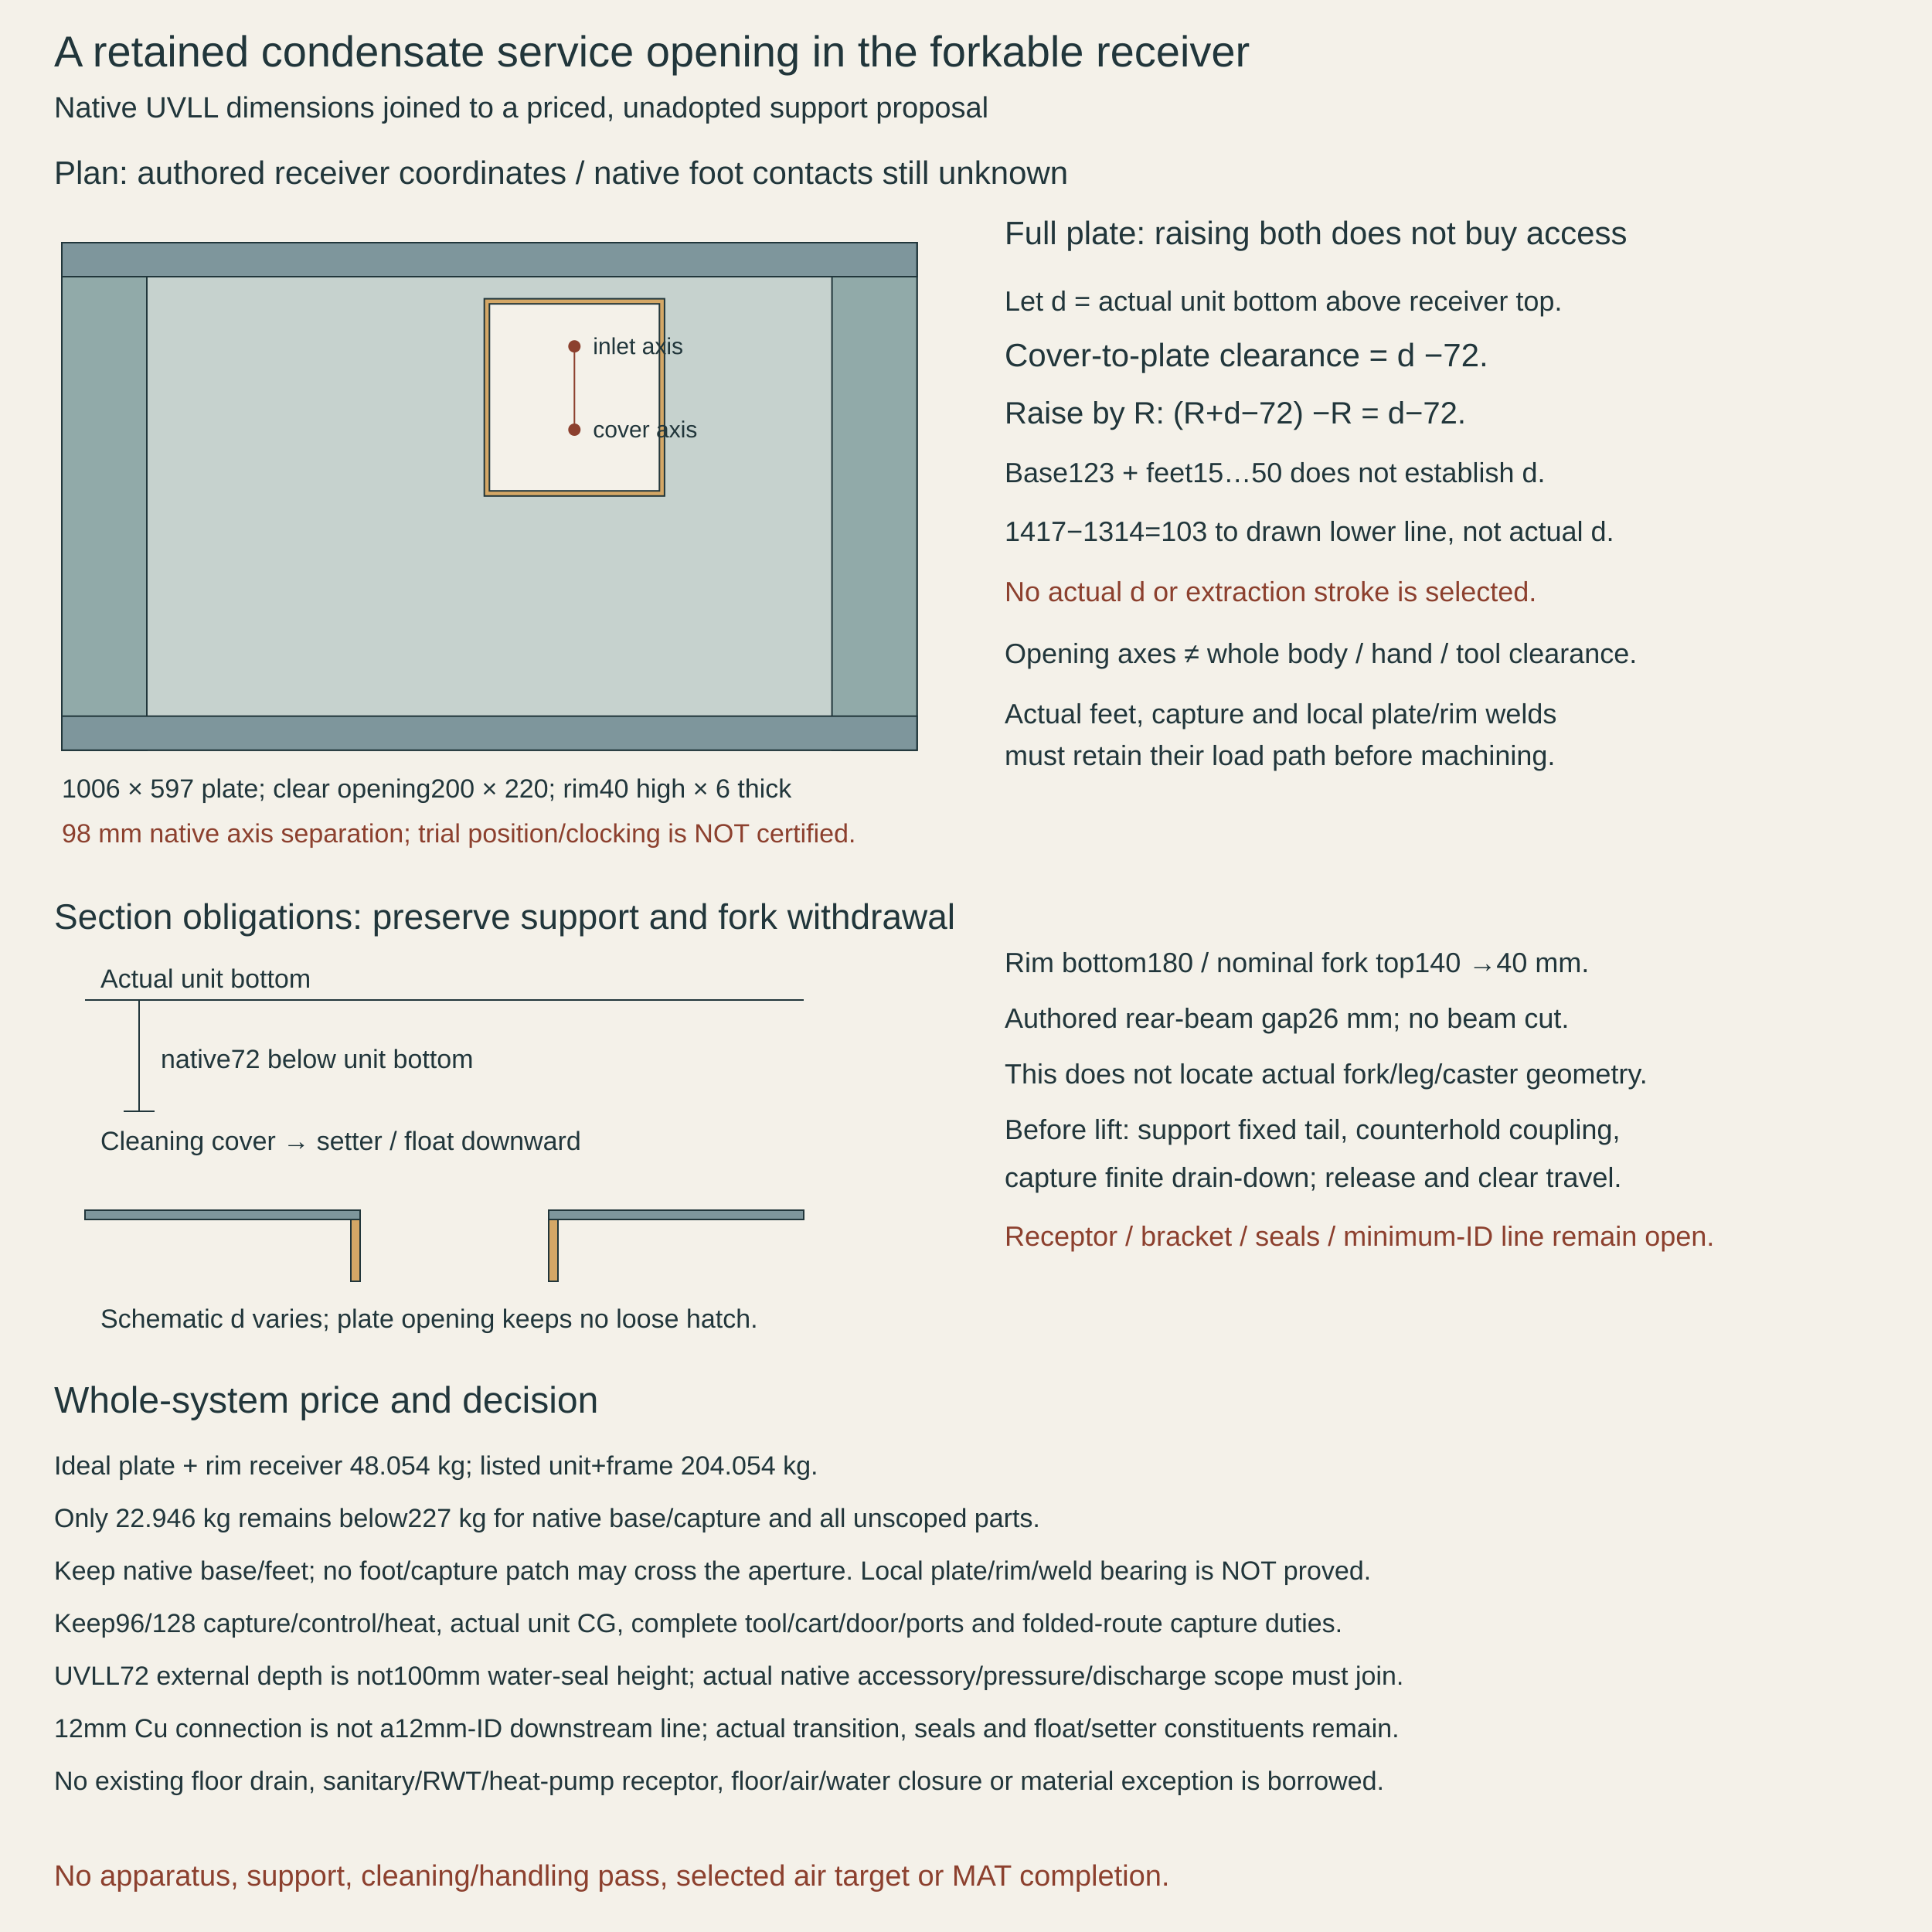
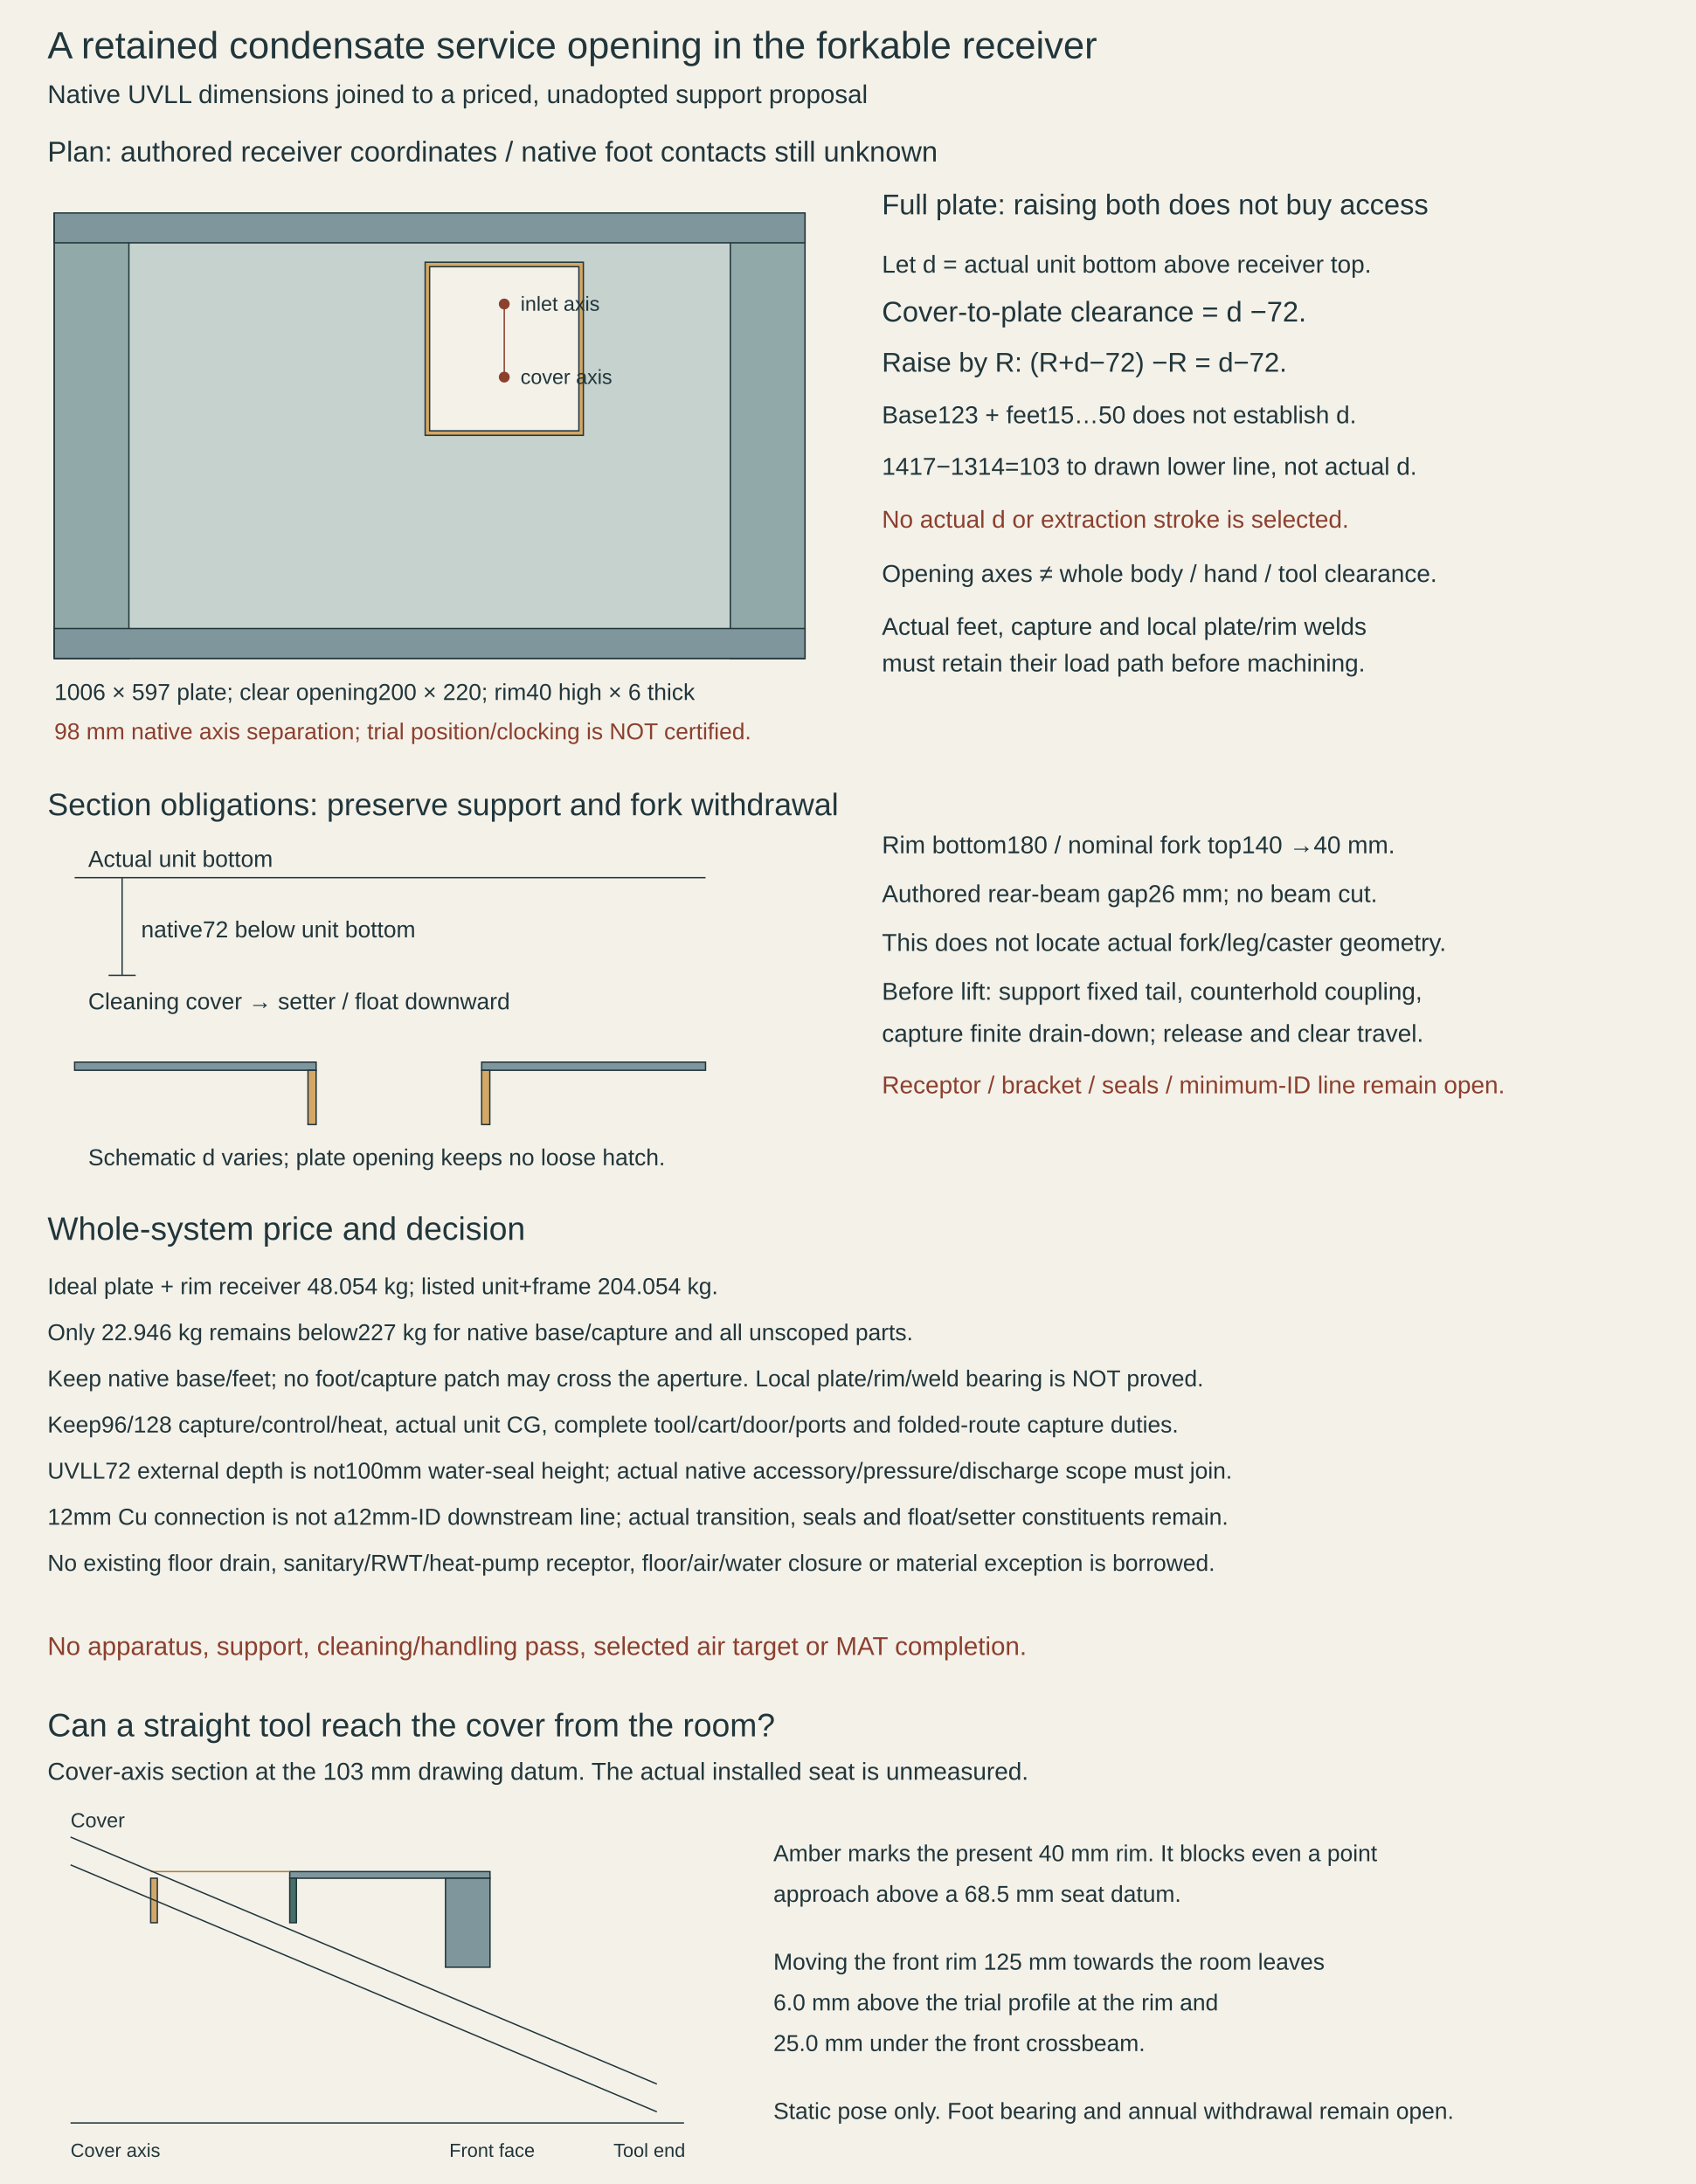
- <svg xmlns="http://www.w3.org/2000/svg" width="1250" height="1250" viewBox="0 0 1250 1250">
-   <rect width="1250" height="1250" fill="#f4f1e9" />
+ <svg xmlns="http://www.w3.org/2000/svg" width="1250" height="1610" viewBox="0 0 1250 1610">
+   <rect width="1250" height="1610" fill="#f4f1e9" />
  <text x="35" y="43" font-size="28" fill="#21363b" font-family="Arial,sans-serif">A retained condensate service opening in the forkable receiver</text>
  <text x="35" y="76" font-size="19" fill="#21363b" font-family="Arial,sans-serif">Native UVLL dimensions joined to a priced, unadopted support proposal</text>
  <text x="35" y="119" font-size="21" fill="#21363b" font-family="Arial,sans-serif">Plan: authored receiver coordinates / native foot contacts still unknown</text>
  <rect x="40" y="157" width="553.3" height="328.35" fill="#c6d2ce" stroke="#21363b" />
  <rect x="40.0" y="157" width="55" height="328.35" fill="#91aaa9" stroke="#21363b" />
  <rect x="538.3" y="157" width="55" height="328.35" fill="#91aaa9" stroke="#21363b" />
  <rect x="40" y="157.0" width="553.3" height="22.0" fill="#7e969c" stroke="#21363b" />
  <rect x="40" y="463.35" width="553.3" height="22.0" fill="#7e969c" stroke="#21363b" />
  <rect x="313.35" y="193.3" width="116.6" height="127.6" fill="#d4a766" stroke="#21363b" />
  <rect x="316.65" y="196.6" width="110" height="121" fill="#f4f1e9" stroke="#21363b" />
  <circle cx="371.65" cy="224.1" r="4" fill="#8c402e" />
  <text x="383.65" y="229.1" font-size="15" fill="#21363b" font-family="Arial,sans-serif">inlet axis</text>
  <circle cx="371.65" cy="278.0" r="4" fill="#8c402e" />
  <text x="383.65" y="283.0" font-size="15" fill="#21363b" font-family="Arial,sans-serif">cover axis</text>
  <path d="M371.65,224.1 L371.65,278.0" stroke="#8c402e" fill="none" />
  <text x="40" y="516" font-size="17" fill="#21363b" font-family="Arial,sans-serif">1006 × 597 plate; clear opening200 × 220; rim40 high × 6 thick</text>
  <text x="40" y="545" font-size="17" fill="#8c402e" font-family="Arial,sans-serif">98 mm native axis separation; trial position/clocking is NOT certified.</text>
  <text x="650" y="158" font-size="21" fill="#21363b" font-family="Arial,sans-serif">Full plate: raising both does not buy access</text>
  <text x="650" y="201" font-size="18" fill="#21363b" font-family="Arial,sans-serif">Let d = actual unit bottom above receiver top.</text>
  <text x="650" y="237" font-size="21" fill="#21363b" font-family="Arial,sans-serif">Cover-to-plate clearance = d −72.</text>
  <text x="650" y="274" font-size="20" fill="#21363b" font-family="Arial,sans-serif">Raise by R: (R+d−72) −R = d−72.</text>
  <text x="650" y="312" font-size="18" fill="#21363b" font-family="Arial,sans-serif">Base123 + feet15…50 does not establish d.</text>
  <text x="650" y="350" font-size="18" fill="#21363b" font-family="Arial,sans-serif">1417−1314=103 to drawn lower line, not actual d.</text>
  <text x="650" y="389" font-size="18" fill="#8c402e" font-family="Arial,sans-serif">No actual d or extraction stroke is selected.</text>
  <text x="650" y="429" font-size="18" fill="#21363b" font-family="Arial,sans-serif">Opening axes ≠ whole body / hand / tool clearance.</text>
  <text x="650" y="468" font-size="18" fill="#21363b" font-family="Arial,sans-serif">Actual feet, capture and local plate/rim welds</text>
  <text x="650" y="495" font-size="18" fill="#21363b" font-family="Arial,sans-serif">must retain their load path before machining.</text>
  <text x="35" y="601" font-size="23" fill="#21363b" font-family="Arial,sans-serif">Section obligations: preserve support and fork withdrawal</text>
  <path d="M55,647 L520,647" stroke="#21363b" fill="none" />
  <text x="65" y="639" font-size="17" fill="#21363b" font-family="Arial,sans-serif">Actual unit bottom</text>
  <path d="M90,647 L90,719" stroke="#21363b" fill="none" />
  <path d="M80,719 L100,719" stroke="#21363b" fill="none" />
  <text x="104" y="691" font-size="17" fill="#21363b" font-family="Arial,sans-serif">native72 below unit bottom</text>
  <text x="65" y="744" font-size="17" fill="#21363b" font-family="Arial,sans-serif">Cleaning cover → setter / float downward</text>
  <rect x="55" y="783" width="178" height="6" fill="#7e969c" stroke="#21363b" />
  <rect x="355" y="783" width="165" height="6" fill="#7e969c" stroke="#21363b" />
  <rect x="227" y="789" width="6" height="40" fill="#d4a766" stroke="#21363b" />
  <rect x="355" y="789" width="6" height="40" fill="#d4a766" stroke="#21363b" />
  <text x="65" y="859" font-size="17" fill="#21363b" font-family="Arial,sans-serif">Schematic d varies; plate opening keeps no loose hatch.</text>
  <text x="650" y="629" font-size="18" fill="#21363b" font-family="Arial,sans-serif">Rim bottom180 / nominal fork top140 →40 mm.</text>
  <text x="650" y="665" font-size="18" fill="#21363b" font-family="Arial,sans-serif">Authored rear-beam gap26 mm; no beam cut.</text>
  <text x="650" y="701" font-size="18" fill="#21363b" font-family="Arial,sans-serif">This does not locate actual fork/leg/caster geometry.</text>
  <text x="650" y="737" font-size="18" fill="#21363b" font-family="Arial,sans-serif">Before lift: support fixed tail, counterhold coupling,</text>
  <text x="650" y="768" font-size="18" fill="#21363b" font-family="Arial,sans-serif">capture finite drain-down; release and clear travel.</text>
  <text x="650" y="806" font-size="18" fill="#8c402e" font-family="Arial,sans-serif">Receptor / bracket / seals / minimum-ID line remain open.</text>
  <text x="35" y="914" font-size="24" fill="#21363b" font-family="Arial,sans-serif">Whole-system price and decision</text>
  <text x="35" y="954" font-size="17" fill="#21363b" font-family="Arial,sans-serif">Ideal plate + rim receiver 48.054 kg; listed unit+frame 204.054 kg.</text>
  <text x="35" y="988" font-size="17" fill="#21363b" font-family="Arial,sans-serif">Only 22.946 kg remains below227 kg for native base/capture and all unscoped parts.</text>
  <text x="35" y="1022" font-size="17" fill="#21363b" font-family="Arial,sans-serif">Keep native base/feet; no foot/capture patch may cross the aperture. Local plate/rim/weld bearing is NOT proved.</text>
  <text x="35" y="1056" font-size="17" fill="#21363b" font-family="Arial,sans-serif">Keep96/128 capture/control/heat, actual unit CG, complete tool/cart/door/ports and folded-route capture duties.</text>
  <text x="35" y="1090" font-size="17" fill="#21363b" font-family="Arial,sans-serif">UVLL72 external depth is not100mm water-seal height; actual native accessory/pressure/discharge scope must join.</text>
  <text x="35" y="1124" font-size="17" fill="#21363b" font-family="Arial,sans-serif">12mm Cu connection is not a12mm-ID downstream line; actual transition, seals and float/setter constituents remain.</text>
  <text x="35" y="1158" font-size="17" fill="#21363b" font-family="Arial,sans-serif">No existing floor drain, sanitary/RWT/heat-pump receptor, floor/air/water closure or material exception is borrowed.</text>
  <text x="35" y="1220" font-size="19" fill="#8c402e" font-family="Arial,sans-serif">No apparatus, support, cleaning/handling pass, selected air target or MAT completion.</text>
+   <text x="35" y="1280" font-size="24" fill="#21363b" font-family="Arial,sans-serif">Can a straight tool reach the cover from the room?</text>
+   <text x="35" y="1312" font-size="18" fill="#21363b" font-family="Arial,sans-serif">Cover-axis section at the 103 mm drawing datum. The actual installed seat is unmeasured.</text>
+   <rect x="213.54" y="1379.68" width="147.6" height="4.92" fill="#7e969c" stroke="#21363b" />
+   <rect x="213.54" y="1384.6" width="4.92" height="32.8" fill="#486e69" stroke="#21363b" />
+   <rect x="328.34" y="1384.6" width="32.8" height="65.6" fill="#7e969c" stroke="#21363b" />
+   <path d="M111.04,1379.68 L213.54,1379.68" stroke="#aa813d" fill="none" />
+   <rect x="111.04" y="1384.6" width="4.92" height="32.8" fill="#d4a766" stroke="#21363b" />
+   <path d="M52.0,1354.26 L484.14,1536.3" stroke="#21363b" fill="none" />
+   <path d="M52.0,1374.76 L484.14,1556.8" stroke="#21363b" fill="none" />
+   <path d="M52.0,1565.0 L504.14,1565.0" stroke="#21363b" fill="none" />
+   <text x="52.0" y="1347" font-size="15" fill="#21363b" font-family="Arial,sans-serif">Cover</text>
+   <text x="52.0" y="1590" font-size="14" fill="#21363b" font-family="Arial,sans-serif">Cover axis</text>
+   <text x="331.14" y="1590" font-size="14" fill="#21363b" font-family="Arial,sans-serif">Front face</text>
+   <text x="452.14" y="1590" font-size="14" fill="#21363b" font-family="Arial,sans-serif">Tool end</text>
+   <text x="570" y="1372" font-size="17" fill="#21363b" font-family="Arial,sans-serif">Amber marks the present 40 mm rim. It blocks even a point</text>
+   <text x="570" y="1402" font-size="17" fill="#21363b" font-family="Arial,sans-serif">approach above a 68.5 mm seat datum.</text>
+   <text x="570" y="1452" font-size="17" fill="#21363b" font-family="Arial,sans-serif">Moving the front rim 125 mm towards the room leaves</text>
+   <text x="570" y="1482" font-size="17" fill="#21363b" font-family="Arial,sans-serif">6.0 mm above the trial profile at the rim and</text>
+   <text x="570" y="1512" font-size="17" fill="#21363b" font-family="Arial,sans-serif">25.0 mm under the front crossbeam.</text>
+   <text x="570" y="1562" font-size="17" fill="#21363b" font-family="Arial,sans-serif">Static pose only. Foot bearing and annual withdrawal remain open.</text>
</svg>
